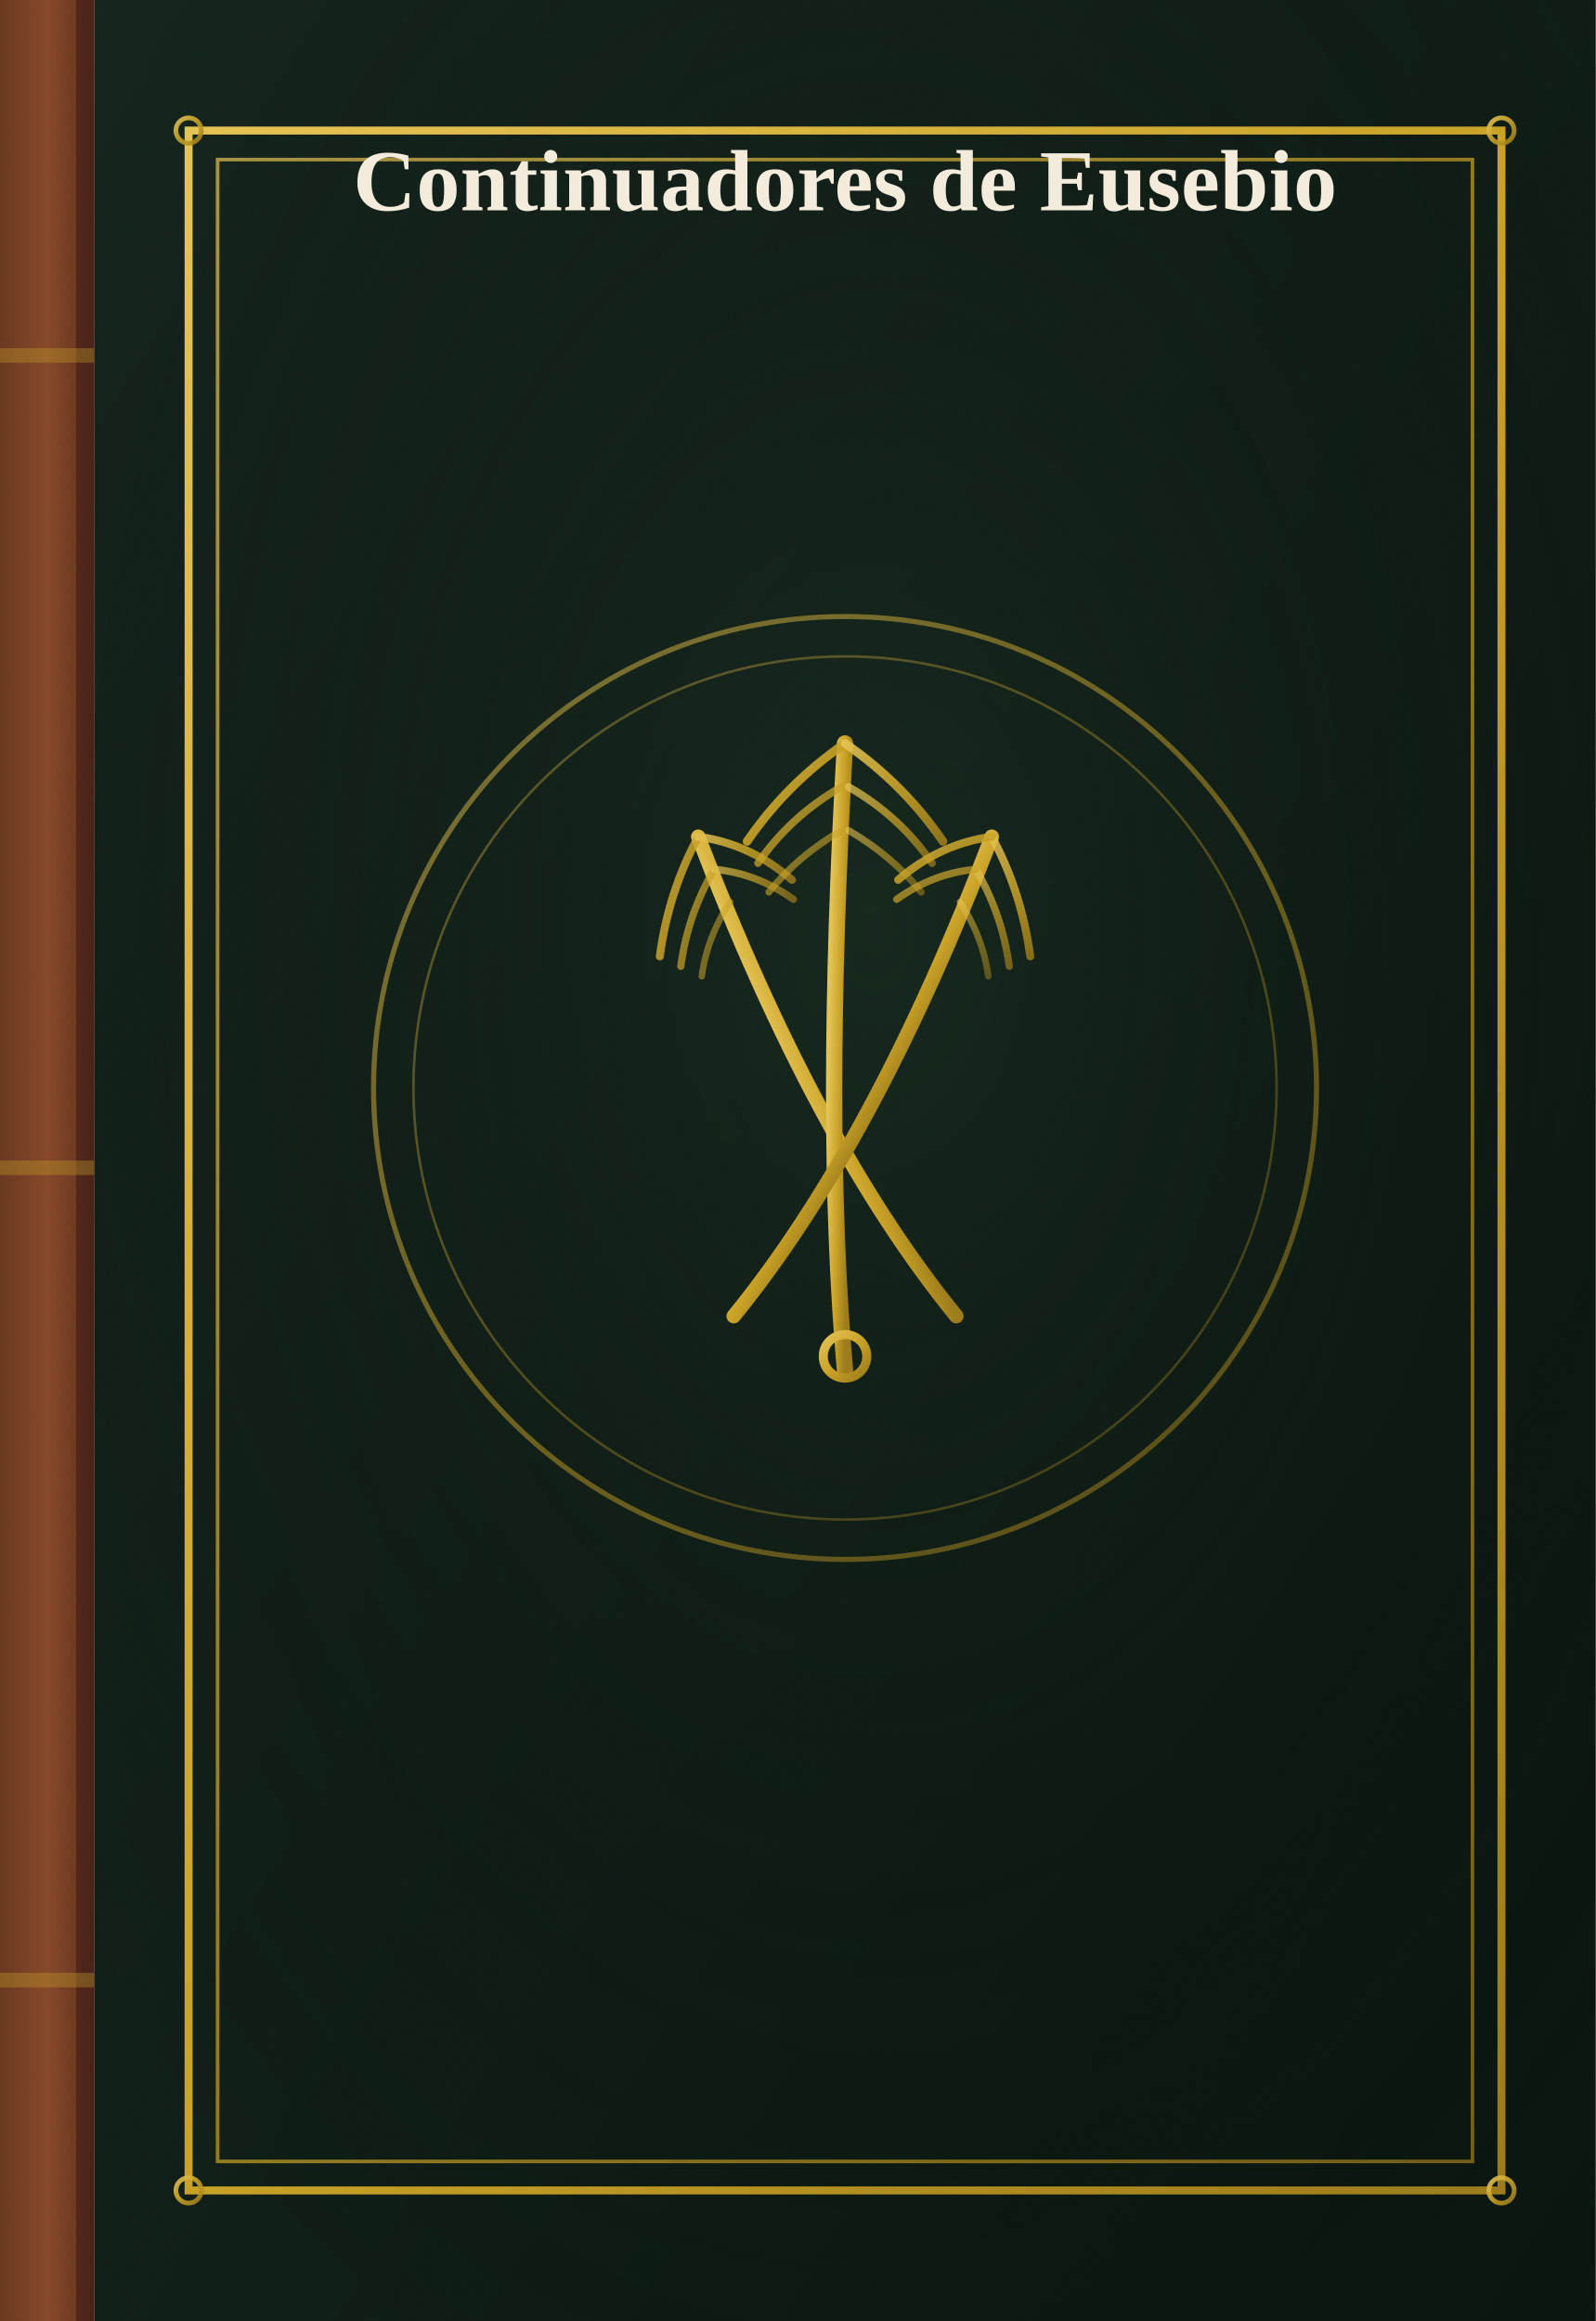
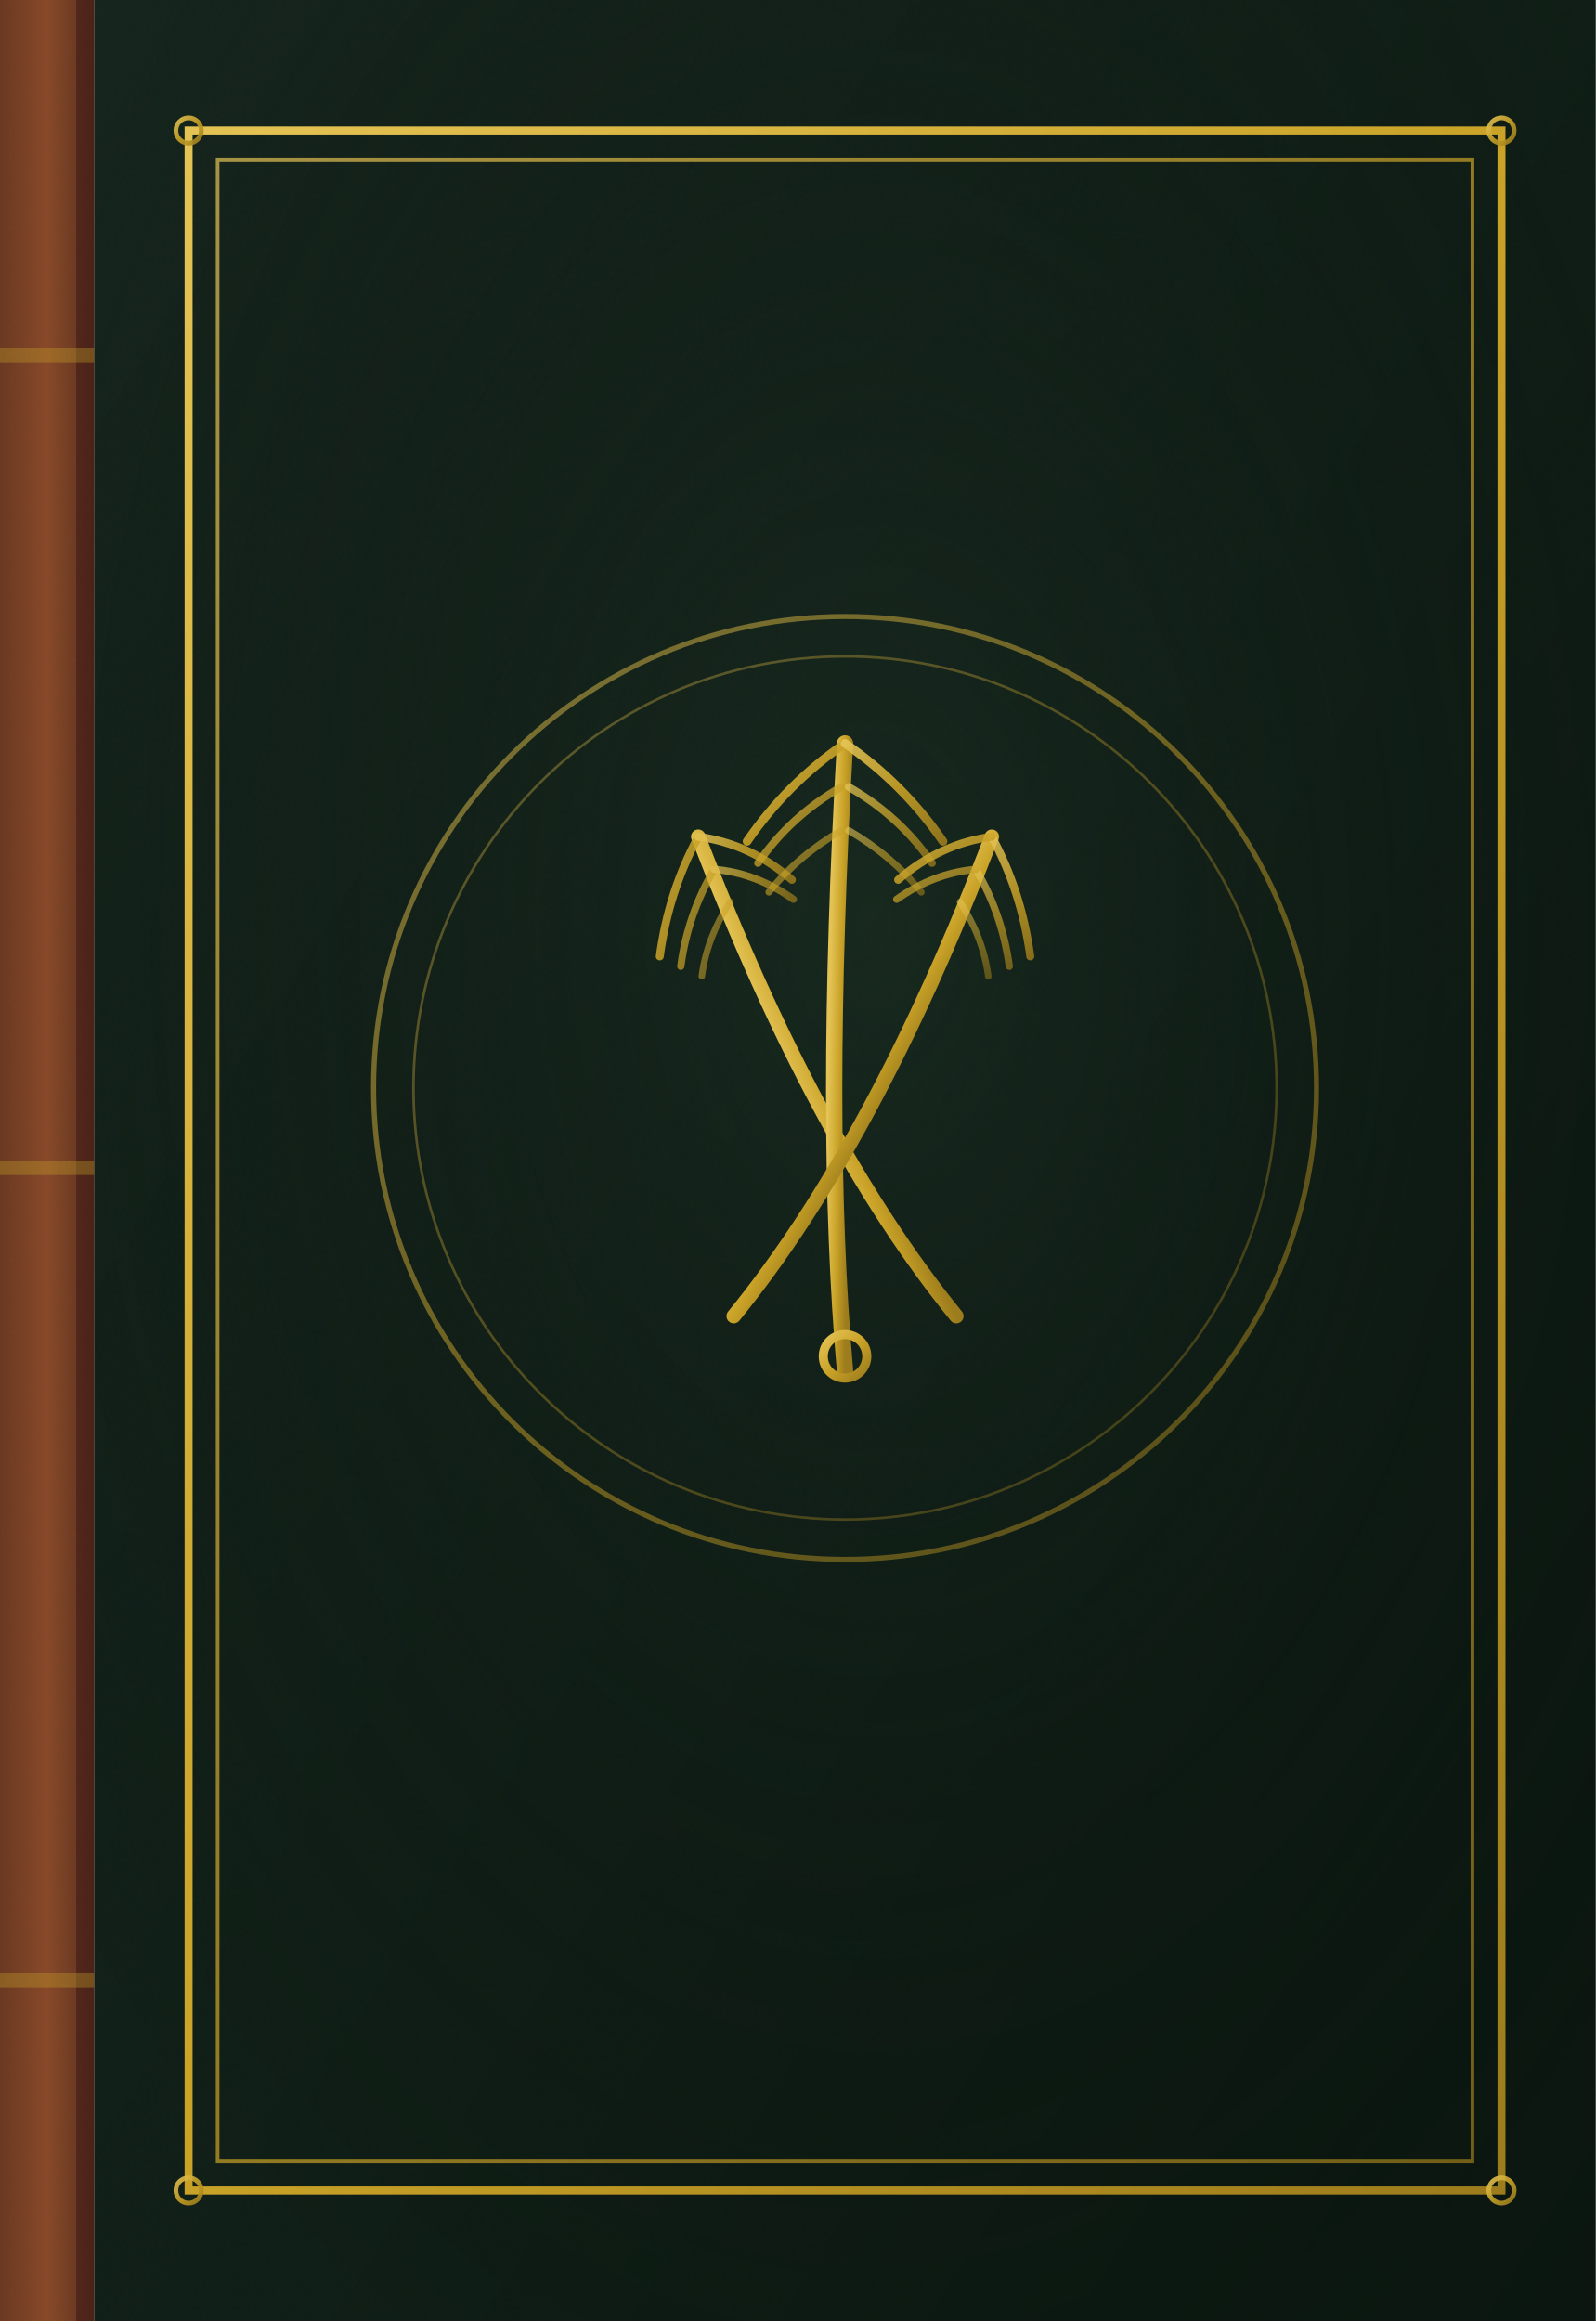
<svg xmlns="http://www.w3.org/2000/svg" width="440" height="640" viewBox="0 0 440 640">
  <defs>
    <linearGradient id="coverGrad" x1="0%" y1="0%" x2="100%" y2="100%">
      <stop offset="0%" stop-color="#17281F" />
      <stop offset="55%" stop-color="#101F17" />
      <stop offset="100%" stop-color="#0A160F" />
    </linearGradient>
    <radialGradient id="vignette" cx="52%" cy="40%" r="70%">
      <stop offset="0%" stop-color="#1E3326" stop-opacity="0.5" />
      <stop offset="100%" stop-color="#000000" stop-opacity="0" />
    </radialGradient>
    <linearGradient id="spineGrad" x1="0%" y1="0%" x2="100%" y2="0%">
      <stop offset="0%" stop-color="#6B3A22" />
      <stop offset="50%" stop-color="#8A4A2A" />
      <stop offset="100%" stop-color="#5C331E" />
    </linearGradient>
    <linearGradient id="goldLine" x1="0%" y1="0%" x2="100%" y2="100%">
      <stop offset="0%" stop-color="#E4C355" />
      <stop offset="50%" stop-color="#C9A227" />
      <stop offset="100%" stop-color="#9C7C1C" />
    </linearGradient>
    <filter id="softGrain">
      <feTurbulence type="fractalNoise" baseFrequency="0.9" numOctaves="2" result="noise" />
      <feColorMatrix in="noise" type="matrix" values="0 0 0 0 0  0 0 0 0 0  0 0 0 0 0  0 0 0 0.03 0" />
    </filter>
  </defs>
  <rect x="0" y="0" width="26" height="640" fill="url(#spineGrad)" />
  <rect x="21" y="0" width="5" height="640" fill="#3A1414" opacity="0.5" />
  <rect x="0" y="96" width="26" height="4" fill="#C9A227" opacity="0.35" />
  <rect x="0" y="320" width="26" height="4" fill="#C9A227" opacity="0.35" />
  <rect x="0" y="544" width="26" height="4" fill="#C9A227" opacity="0.35" />
  <rect x="26" y="0" width="414" height="640" fill="url(#coverGrad)" />
  <rect x="26" y="0" width="414" height="640" fill="url(#vignette)" />
  <rect x="26" y="0" width="414" height="640" filter="url(#softGrain)" />
  <rect x="52" y="36" width="362" height="568" fill="none" stroke="url(#goldLine)" stroke-width="2.2" />
  <rect x="60" y="44" width="346" height="552" fill="none" stroke="url(#goldLine)" stroke-width="1" opacity="0.7" />
  <g stroke="url(#goldLine)" stroke-width="1.3" fill="none" opacity="0.9">
    <circle cx="52" cy="36" r="3.5" />
    <circle cx="414" cy="36" r="3.5" />
    <circle cx="52" cy="604" r="3.5" />
    <circle cx="414" cy="604" r="3.5" />
  </g>
-   <text x="233" y="58" text-anchor="middle" fill="#F3ECDC" font-family="Georgia, 'Times New Roman', serif" font-size="24" font-weight="700" letter-spacing="0.1">
-     <tspan x="233" dy="0">Continuadores de Eusebio</tspan>
-   </text>
-   <line x1="70" y1="76" x2="396" y2="76" stroke="url(#goldLine)" stroke-width="0.8" opacity="0.45" />
  <g transform="translate(233,300)">
    <circle r="130" fill="none" stroke="url(#goldLine)" stroke-width="1.4" opacity="0.5" />
    <circle r="119" fill="none" stroke="url(#goldLine)" stroke-width="0.7" opacity="0.35" />
    <g stroke="url(#goldLine)" fill="none" stroke-linecap="round">
      <g transform="rotate(-26)">
        <path d="M 0 70 Q -14 10 -6 -80" stroke-width="4" />
        <path d="M -6 -80 Q -20 -70 -30 -55" stroke-width="2.2" opacity="0.85" />
        <path d="M -6 -70 Q -18 -62 -26 -50" stroke-width="2" opacity="0.7" />
        <path d="M -6 -60 Q -16 -54 -22 -45" stroke-width="1.8" opacity="0.55" />
        <path d="M -6 -80 Q 6 -72 12 -58" stroke-width="2.2" opacity="0.85" />
        <path d="M -6 -70 Q 4 -64 10 -53" stroke-width="2" opacity="0.7" />
      </g>
      <g>
        <path d="M 0 78 Q -6 10 0 -95" stroke-width="4.5" />
        <path d="M 0 -95 Q -16 -84 -27 -68" stroke-width="2.4" opacity="0.9" />
        <path d="M -1 -83 Q -15 -75 -24 -62" stroke-width="2.1" opacity="0.75" />
        <path d="M -1 -71 Q -13 -64 -21 -54" stroke-width="1.9" opacity="0.6" />
        <path d="M 0 -95 Q 16 -84 27 -68" stroke-width="2.4" opacity="0.9" />
        <path d="M 1 -83 Q 15 -75 24 -62" stroke-width="2.1" opacity="0.75" />
        <path d="M 1 -71 Q 13 -64 21 -54" stroke-width="1.9" opacity="0.6" />
      </g>
      <g transform="rotate(26)">
        <path d="M 0 70 Q 14 10 6 -80" stroke-width="4" />
        <path d="M 6 -80 Q 20 -70 30 -55" stroke-width="2.2" opacity="0.85" />
        <path d="M 6 -70 Q 18 -62 26 -50" stroke-width="2" opacity="0.7" />
        <path d="M 6 -60 Q 16 -54 22 -45" stroke-width="1.8" opacity="0.55" />
        <path d="M 6 -80 Q -6 -72 -12 -58" stroke-width="2.2" opacity="0.85" />
        <path d="M 6 -70 Q -4 -64 -10 -53" stroke-width="2" opacity="0.7" />
      </g>
    </g>
    <circle cy="74" r="6" fill="none" stroke="url(#goldLine)" stroke-width="2.5" />
  </g>
  <line x1="120" y1="500" x2="346" y2="500" stroke="url(#goldLine)" stroke-width="1" opacity="0.4" />
</svg>
